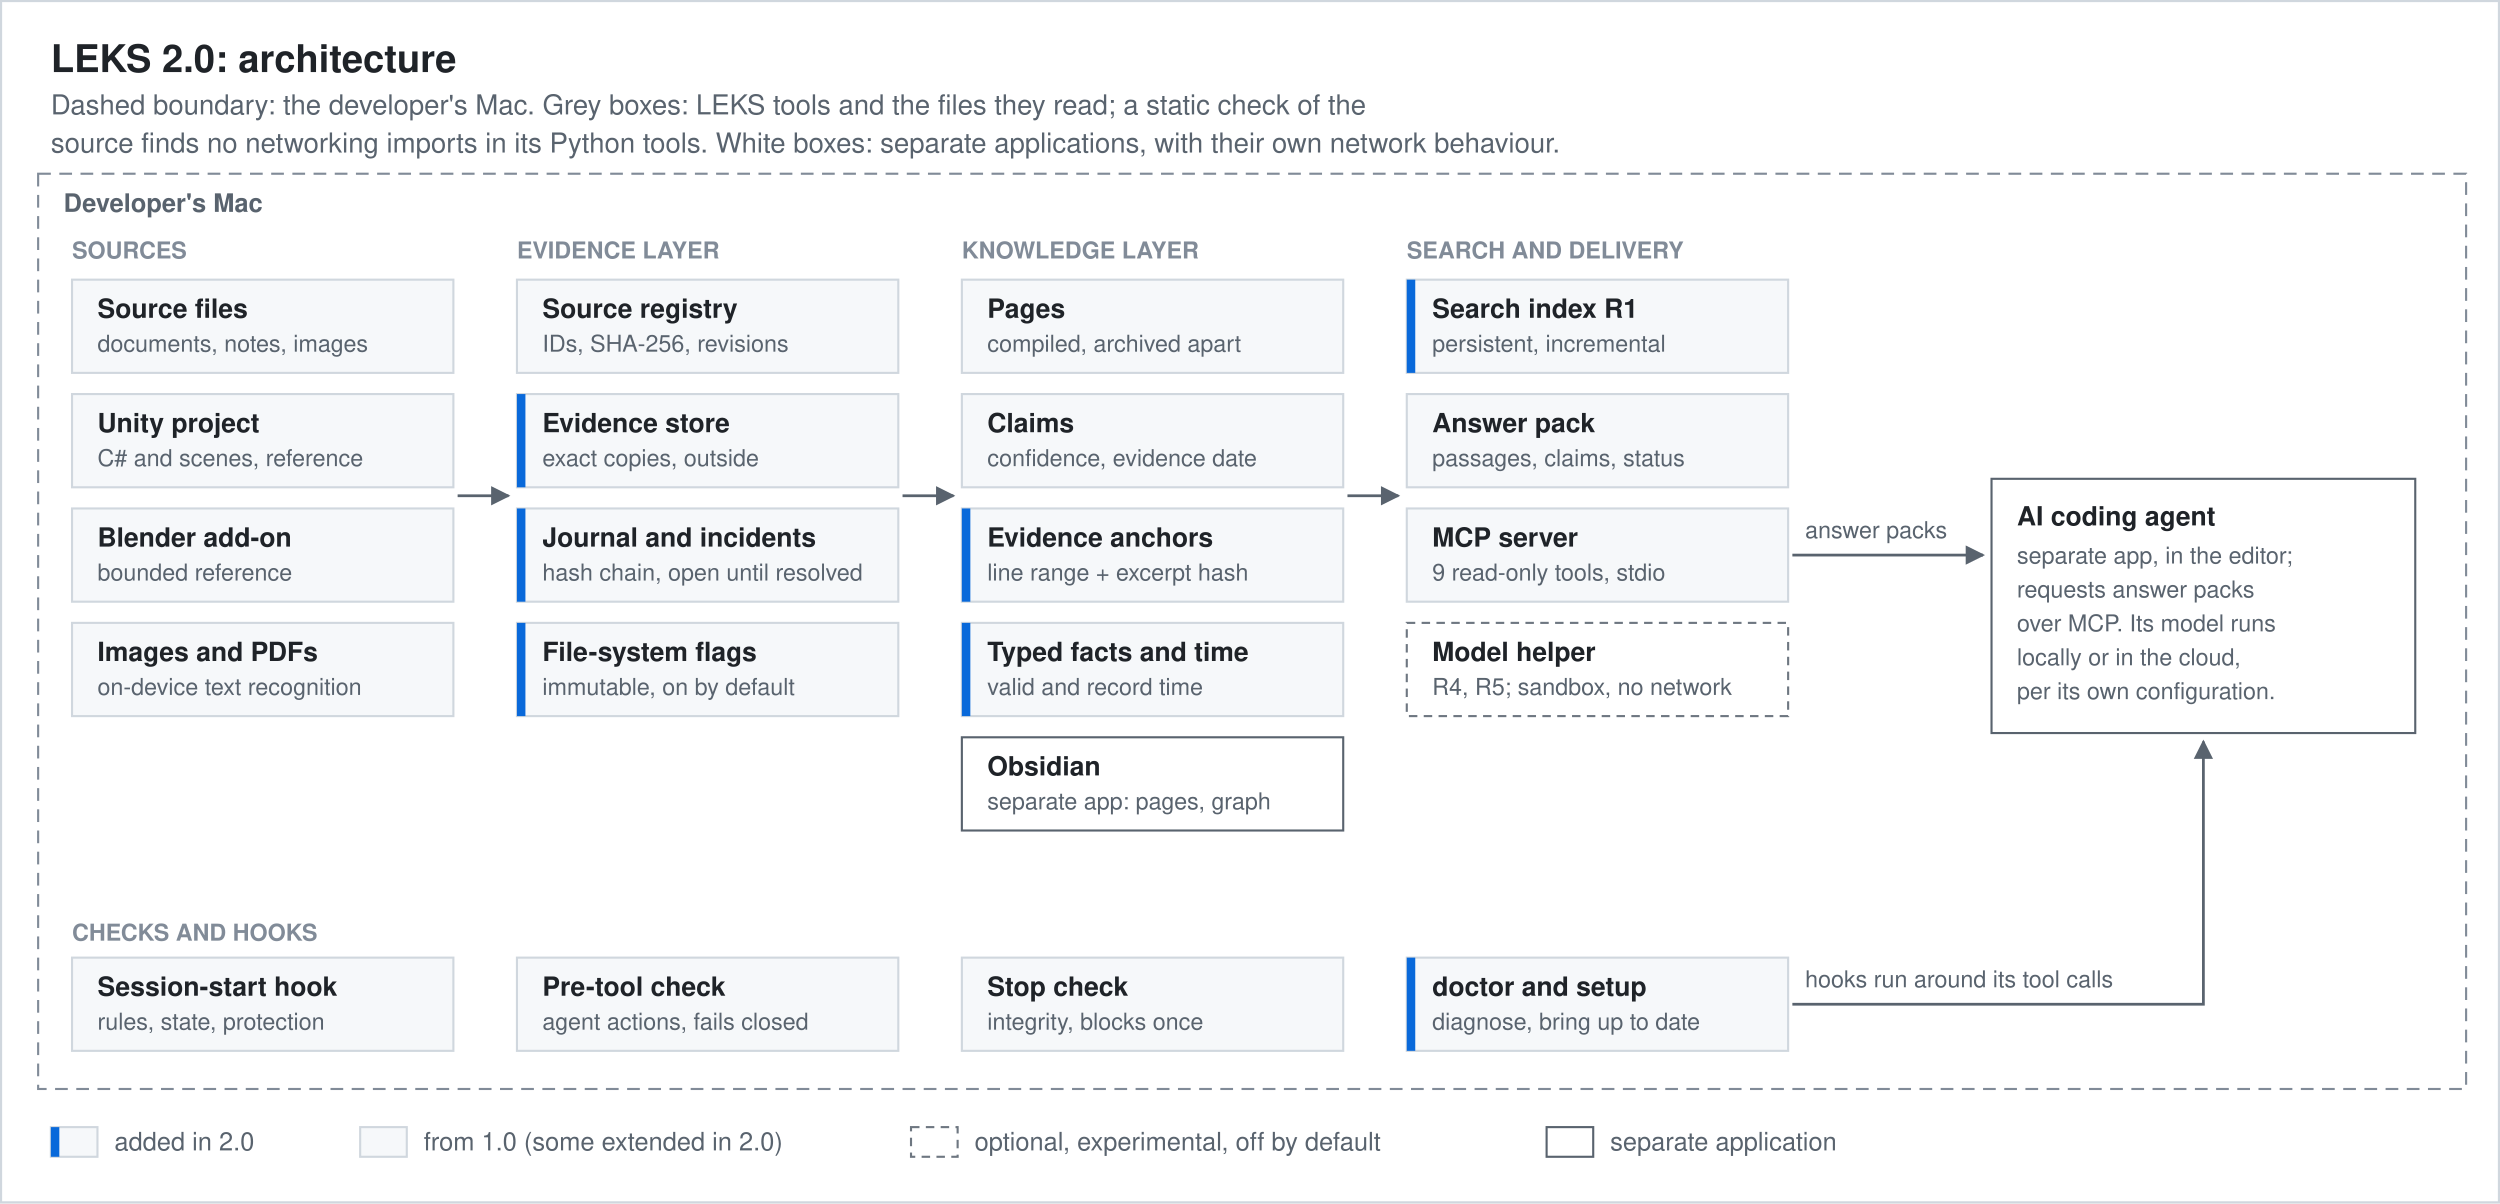
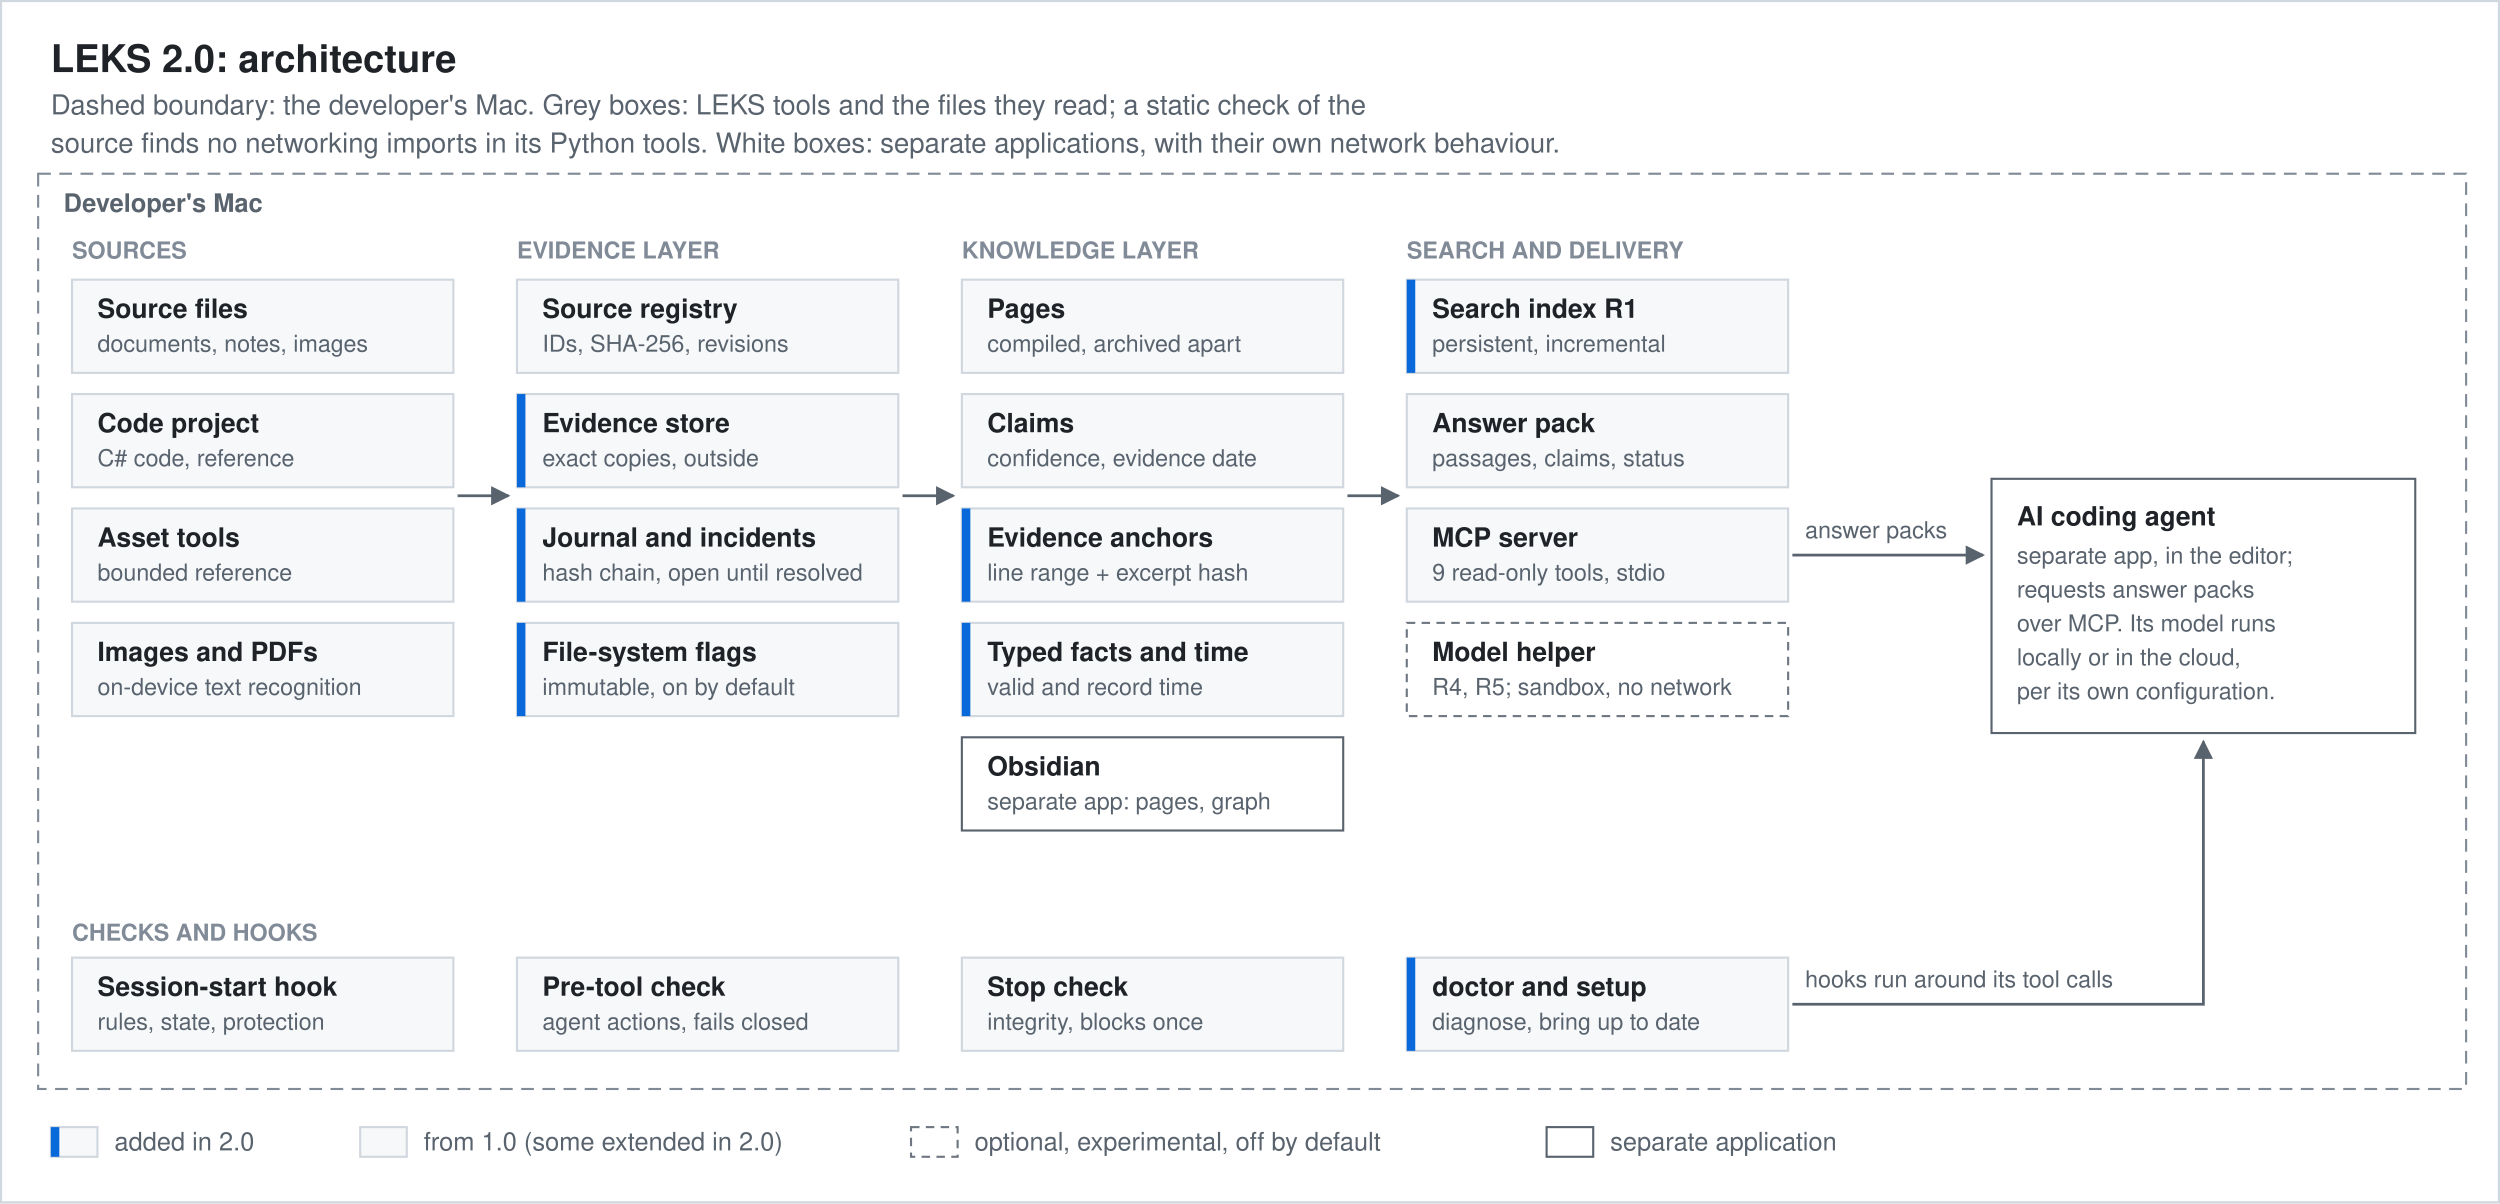
<svg xmlns="http://www.w3.org/2000/svg" width="1180" height="568" viewBox="0 0 1180 568" role="img" aria-labelledby="title desc" font-family="-apple-system, BlinkMacSystemFont, 'Segoe UI', Helvetica, Arial, sans-serif">
  <defs>
    <pattern id="hatch" width="6" height="6" patternUnits="userSpaceOnUse" patternTransform="rotate(45)">
      <rect width="6" height="6" fill="#F6F8FA" />
      <line x1="0" y1="0" x2="0" y2="6" stroke="#6E7781" stroke-width="2" />
    </pattern>
    <marker id="arrow" viewBox="0 0 10 10" refX="9" refY="5" markerWidth="7" markerHeight="7" orient="auto-start-reverse">
      <path d="M0,0 L10,5 L0,10 z" fill="#59636E" />
    </marker>
  </defs>
  <rect x="0.5" y="0.5" width="1179" height="567" fill="#FFFFFF" stroke="#D0D7DE" />
  <text x="24.0" y="34.0" font-size="18" fill="#1F2328" font-weight="600" text-anchor="start">LEKS 2.0: architecture</text>
  <text x="24.0" y="54.0" font-size="13" fill="#59636E" font-weight="normal" text-anchor="start">Dashed boundary: the developer's Mac. Grey boxes: LEKS tools and the files they read; a static check of the</text>
  <text x="24.0" y="72.0" font-size="13" fill="#59636E" font-weight="normal" text-anchor="start">source finds no networking imports in its Python tools. White boxes: separate applications, with their own network behaviour.</text>
  <rect x="18" y="82" width="1146" height="432" fill="none" stroke="#818B98" stroke-dasharray="6 4" />
  <text x="30.0" y="100.0" font-size="12" fill="#59636E" font-weight="600" text-anchor="start">Developer's Mac</text>
  <text x="34.0" y="122.0" font-size="11" fill="#818B98" font-weight="600" text-anchor="start">SOURCES</text>
  <text x="244.0" y="122.0" font-size="11" fill="#818B98" font-weight="600" text-anchor="start">EVIDENCE LAYER</text>
  <text x="454.0" y="122.0" font-size="11" fill="#818B98" font-weight="600" text-anchor="start">KNOWLEDGE LAYER</text>
  <text x="664.0" y="122.0" font-size="11" fill="#818B98" font-weight="600" text-anchor="start">SEARCH AND DELIVERY</text>
  <rect x="34" y="132" width="180" height="44" fill="#F6F8FA" stroke="#D0D7DE" />
  <text x="46.0" y="150.0" font-size="12.5" fill="#1F2328" font-weight="600" text-anchor="start">Source files</text>
  <text x="46.0" y="166.0" font-size="11" fill="#59636E" font-weight="normal" text-anchor="start">documents, notes, images</text>
  <rect x="34" y="186" width="180" height="44" fill="#F6F8FA" stroke="#D0D7DE" />
-   <text x="46.0" y="204.0" font-size="12.5" fill="#1F2328" font-weight="600" text-anchor="start">Unity project</text>
-   <text x="46.0" y="220.0" font-size="11" fill="#59636E" font-weight="normal" text-anchor="start">C# and scenes, reference</text>
+   <text x="46.0" y="204.0" font-size="12.5" fill="#1F2328" font-weight="600" text-anchor="start">Code project</text>
+   <text x="46.0" y="220.0" font-size="11" fill="#59636E" font-weight="normal" text-anchor="start">C# code, reference</text>
  <rect x="34" y="240" width="180" height="44" fill="#F6F8FA" stroke="#D0D7DE" />
-   <text x="46.0" y="258.0" font-size="12.5" fill="#1F2328" font-weight="600" text-anchor="start">Blender add-on</text>
+   <text x="46.0" y="258.0" font-size="12.5" fill="#1F2328" font-weight="600" text-anchor="start">Asset tools</text>
  <text x="46.0" y="274.0" font-size="11" fill="#59636E" font-weight="normal" text-anchor="start">bounded reference</text>
  <rect x="34" y="294" width="180" height="44" fill="#F6F8FA" stroke="#D0D7DE" />
  <text x="46.0" y="312.0" font-size="12.5" fill="#1F2328" font-weight="600" text-anchor="start">Images and PDFs</text>
  <text x="46.0" y="328.0" font-size="11" fill="#59636E" font-weight="normal" text-anchor="start">on-device text recognition</text>
  <rect x="244" y="132" width="180" height="44" fill="#F6F8FA" stroke="#D0D7DE" />
  <text x="256.0" y="150.0" font-size="12.5" fill="#1F2328" font-weight="600" text-anchor="start">Source registry</text>
  <text x="256.0" y="166.0" font-size="11" fill="#59636E" font-weight="normal" text-anchor="start">IDs, SHA-256, revisions</text>
  <rect x="244" y="186" width="180" height="44" fill="#F6F8FA" stroke="#D0D7DE" />
  <rect x="244" y="186" width="4" height="44" fill="#0969DA" />
  <text x="256.0" y="204.0" font-size="12.5" fill="#1F2328" font-weight="600" text-anchor="start">Evidence store</text>
  <text x="256.0" y="220.0" font-size="11" fill="#59636E" font-weight="normal" text-anchor="start">exact copies, outside</text>
  <rect x="244" y="240" width="180" height="44" fill="#F6F8FA" stroke="#D0D7DE" />
  <rect x="244" y="240" width="4" height="44" fill="#0969DA" />
  <text x="256.0" y="258.0" font-size="12.5" fill="#1F2328" font-weight="600" text-anchor="start">Journal and incidents</text>
  <text x="256.0" y="274.0" font-size="11" fill="#59636E" font-weight="normal" text-anchor="start">hash chain, open until resolved</text>
  <rect x="244" y="294" width="180" height="44" fill="#F6F8FA" stroke="#D0D7DE" />
  <rect x="244" y="294" width="4" height="44" fill="#0969DA" />
  <text x="256.0" y="312.0" font-size="12.5" fill="#1F2328" font-weight="600" text-anchor="start">File-system flags</text>
  <text x="256.0" y="328.0" font-size="11" fill="#59636E" font-weight="normal" text-anchor="start">immutable, on by default</text>
  <rect x="454" y="132" width="180" height="44" fill="#F6F8FA" stroke="#D0D7DE" />
  <text x="466.0" y="150.0" font-size="12.5" fill="#1F2328" font-weight="600" text-anchor="start">Pages</text>
  <text x="466.0" y="166.0" font-size="11" fill="#59636E" font-weight="normal" text-anchor="start">compiled, archived apart</text>
  <rect x="454" y="186" width="180" height="44" fill="#F6F8FA" stroke="#D0D7DE" />
  <text x="466.0" y="204.0" font-size="12.5" fill="#1F2328" font-weight="600" text-anchor="start">Claims</text>
  <text x="466.0" y="220.0" font-size="11" fill="#59636E" font-weight="normal" text-anchor="start">confidence, evidence date</text>
  <rect x="454" y="240" width="180" height="44" fill="#F6F8FA" stroke="#D0D7DE" />
  <rect x="454" y="240" width="4" height="44" fill="#0969DA" />
  <text x="466.0" y="258.0" font-size="12.5" fill="#1F2328" font-weight="600" text-anchor="start">Evidence anchors</text>
  <text x="466.0" y="274.0" font-size="11" fill="#59636E" font-weight="normal" text-anchor="start">line range + excerpt hash</text>
  <rect x="454" y="294" width="180" height="44" fill="#F6F8FA" stroke="#D0D7DE" />
  <rect x="454" y="294" width="4" height="44" fill="#0969DA" />
  <text x="466.0" y="312.0" font-size="12.5" fill="#1F2328" font-weight="600" text-anchor="start">Typed facts and time</text>
  <text x="466.0" y="328.0" font-size="11" fill="#59636E" font-weight="normal" text-anchor="start">valid and record time</text>
  <rect x="454" y="348" width="180" height="44" fill="#FFFFFF" stroke="#59636E" />
  <text x="466.0" y="366.0" font-size="12.5" fill="#1F2328" font-weight="600" text-anchor="start">Obsidian</text>
  <text x="466.0" y="382.0" font-size="11" fill="#59636E" font-weight="normal" text-anchor="start">separate app: pages, graph</text>
  <rect x="664" y="132" width="180" height="44" fill="#F6F8FA" stroke="#D0D7DE" />
  <rect x="664" y="132" width="4" height="44" fill="#0969DA" />
  <text x="676.0" y="150.0" font-size="12.5" fill="#1F2328" font-weight="600" text-anchor="start">Search index R1</text>
  <text x="676.0" y="166.0" font-size="11" fill="#59636E" font-weight="normal" text-anchor="start">persistent, incremental</text>
  <rect x="664" y="186" width="180" height="44" fill="#F6F8FA" stroke="#D0D7DE" />
  <text x="676.0" y="204.0" font-size="12.5" fill="#1F2328" font-weight="600" text-anchor="start">Answer pack</text>
  <text x="676.0" y="220.0" font-size="11" fill="#59636E" font-weight="normal" text-anchor="start">passages, claims, status</text>
  <rect x="664" y="240" width="180" height="44" fill="#F6F8FA" stroke="#D0D7DE" />
  <text x="676.0" y="258.0" font-size="12.5" fill="#1F2328" font-weight="600" text-anchor="start">MCP server</text>
  <text x="676.0" y="274.0" font-size="11" fill="#59636E" font-weight="normal" text-anchor="start">9 read-only tools, stdio</text>
  <rect x="664" y="294" width="180" height="44" fill="#FFFFFF" stroke="#6E7781" stroke-dasharray="4 3" />
  <text x="676.0" y="312.0" font-size="12.5" fill="#1F2328" font-weight="600" text-anchor="start">Model helper</text>
  <text x="676.0" y="328.0" font-size="11" fill="#59636E" font-weight="normal" text-anchor="start">R4, R5; sandbox, no network</text>
  <line x1="216" y1="234" x2="240" y2="234" stroke="#59636E" stroke-width="1.3" marker-end="url(#arrow)" />
  <line x1="426" y1="234" x2="450" y2="234" stroke="#59636E" stroke-width="1.3" marker-end="url(#arrow)" />
  <line x1="636" y1="234" x2="660" y2="234" stroke="#59636E" stroke-width="1.3" marker-end="url(#arrow)" />
  <text x="34.0" y="444.0" font-size="11" fill="#818B98" font-weight="600" text-anchor="start">CHECKS AND HOOKS</text>
  <rect x="34" y="452" width="180" height="44" fill="#F6F8FA" stroke="#D0D7DE" />
  <text x="46.0" y="470.0" font-size="12.5" fill="#1F2328" font-weight="600" text-anchor="start">Session-start hook</text>
  <text x="46.0" y="486.0" font-size="11" fill="#59636E" font-weight="normal" text-anchor="start">rules, state, protection</text>
  <rect x="244" y="452" width="180" height="44" fill="#F6F8FA" stroke="#D0D7DE" />
  <text x="256.0" y="470.0" font-size="12.5" fill="#1F2328" font-weight="600" text-anchor="start">Pre-tool check</text>
  <text x="256.0" y="486.0" font-size="11" fill="#59636E" font-weight="normal" text-anchor="start">agent actions, fails closed</text>
  <rect x="454" y="452" width="180" height="44" fill="#F6F8FA" stroke="#D0D7DE" />
  <text x="466.0" y="470.0" font-size="12.5" fill="#1F2328" font-weight="600" text-anchor="start">Stop check</text>
  <text x="466.0" y="486.0" font-size="11" fill="#59636E" font-weight="normal" text-anchor="start">integrity, blocks once</text>
  <rect x="664" y="452" width="180" height="44" fill="#F6F8FA" stroke="#D0D7DE" />
  <rect x="664" y="452" width="4" height="44" fill="#0969DA" />
  <text x="676.0" y="470.0" font-size="12.5" fill="#1F2328" font-weight="600" text-anchor="start">doctor and setup</text>
  <text x="676.0" y="486.0" font-size="11" fill="#59636E" font-weight="normal" text-anchor="start">diagnose, bring up to date</text>
  <rect x="940" y="226" width="200" height="120" fill="#FFFFFF" stroke="#59636E" />
  <text x="952.0" y="248.0" font-size="12.5" fill="#1F2328" font-weight="600" text-anchor="start">AI coding agent</text>
  <text x="952.0" y="266.0" font-size="11" fill="#59636E" font-weight="normal" text-anchor="start">separate app, in the editor;</text>
  <text x="952.0" y="282.0" font-size="11" fill="#59636E" font-weight="normal" text-anchor="start">requests answer packs</text>
  <text x="952.0" y="298.0" font-size="11" fill="#59636E" font-weight="normal" text-anchor="start">over MCP. Its model runs</text>
  <text x="952.0" y="314.0" font-size="11" fill="#59636E" font-weight="normal" text-anchor="start">locally or in the cloud,</text>
  <text x="952.0" y="330.0" font-size="11" fill="#59636E" font-weight="normal" text-anchor="start">per its own configuration.</text>
  <line x1="846" y1="262" x2="936" y2="262" stroke="#59636E" stroke-width="1.3" marker-end="url(#arrow)" />
  <text x="852.0" y="254.0" font-size="11" fill="#59636E" font-weight="normal" text-anchor="start">answer packs</text>
  <path d="M846,474 H1040 V350" fill="none" stroke="#59636E" stroke-width="1.3" marker-end="url(#arrow)" />
  <text x="852.0" y="466.0" font-size="11" fill="#59636E" font-weight="normal" text-anchor="start">hooks run around its tool calls</text>
  <rect x="24" y="532" width="22" height="14" fill="#F6F8FA" stroke="#D0D7DE" />
  <rect x="24" y="532" width="4" height="14" fill="#0969DA" />
  <text x="54.0" y="543.0" font-size="12" fill="#59636E" font-weight="normal" text-anchor="start">added in 2.0</text>
  <rect x="170" y="532" width="22" height="14" fill="#F6F8FA" stroke="#D0D7DE" />
  <text x="200.0" y="543.0" font-size="12" fill="#59636E" font-weight="normal" text-anchor="start">from 1.0 (some extended in 2.0)</text>
  <rect x="430" y="532" width="22" height="14" fill="#FFFFFF" stroke="#6E7781" stroke-dasharray="4 3" />
  <text x="460.0" y="543.0" font-size="12" fill="#59636E" font-weight="normal" text-anchor="start">optional, experimental, off by default</text>
  <rect x="730" y="532" width="22" height="14" fill="#FFFFFF" stroke="#59636E" />
  <text x="760.0" y="543.0" font-size="12" fill="#59636E" font-weight="normal" text-anchor="start">separate application</text>
</svg>
